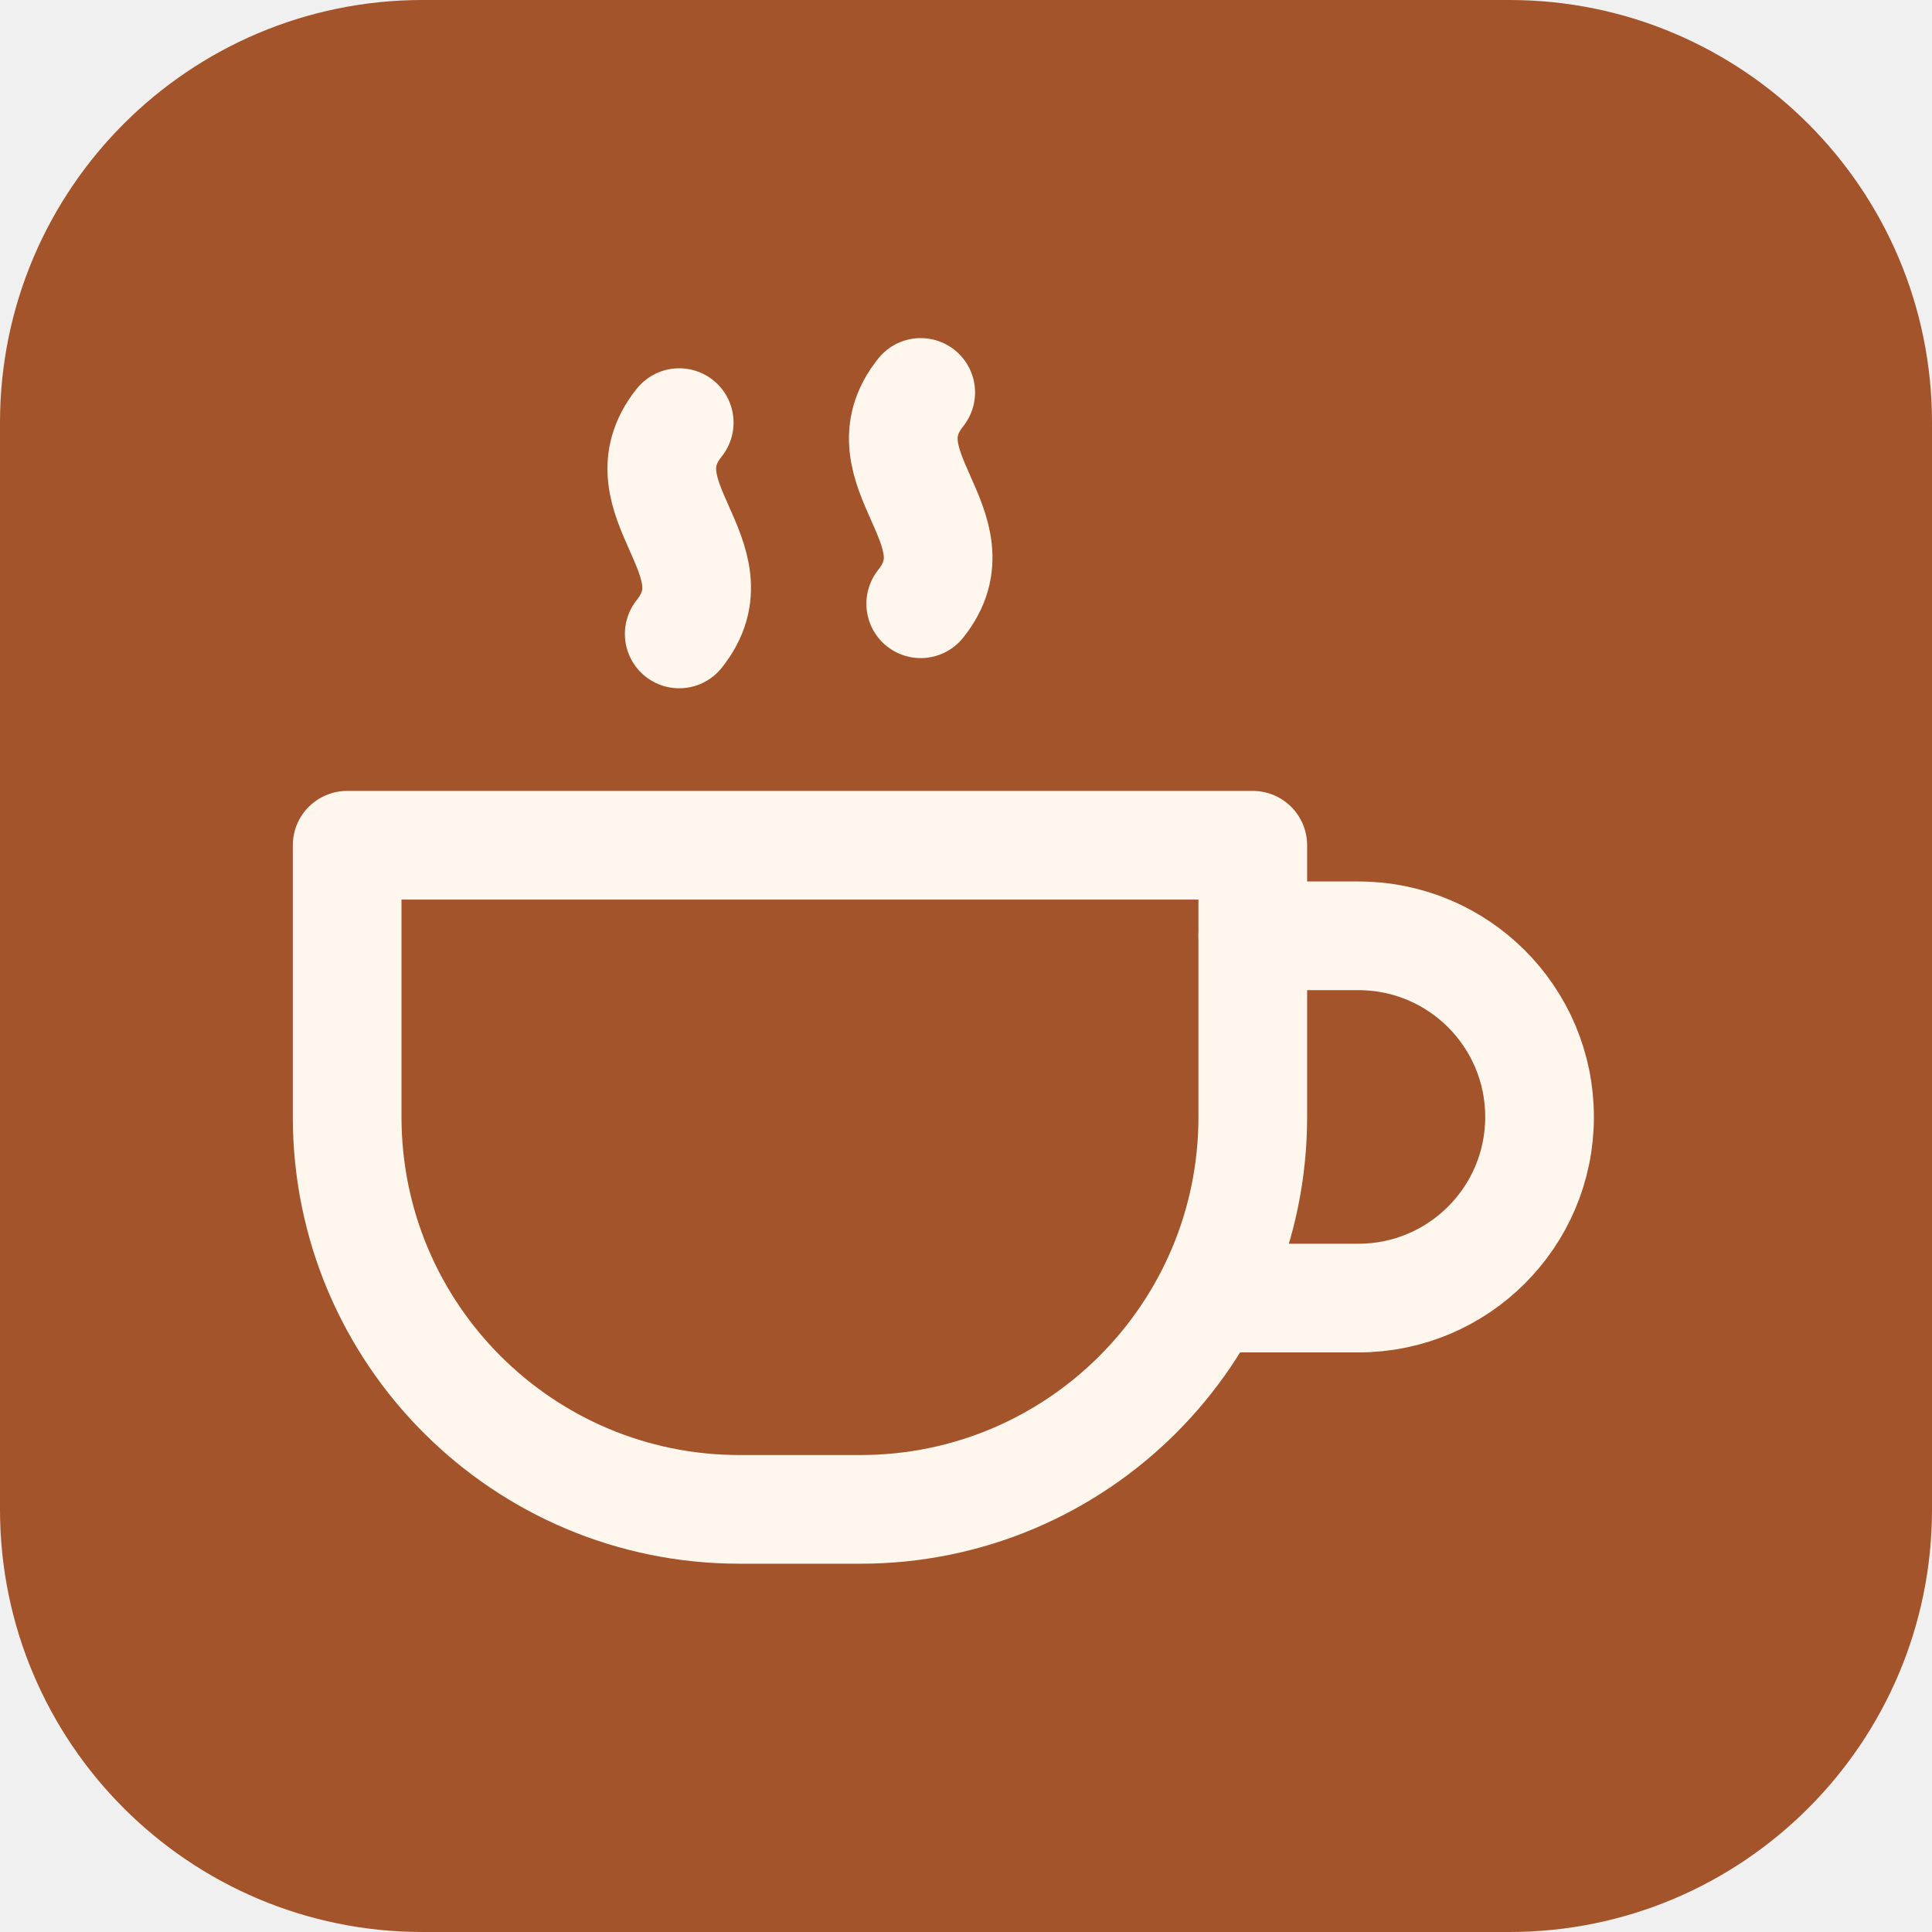
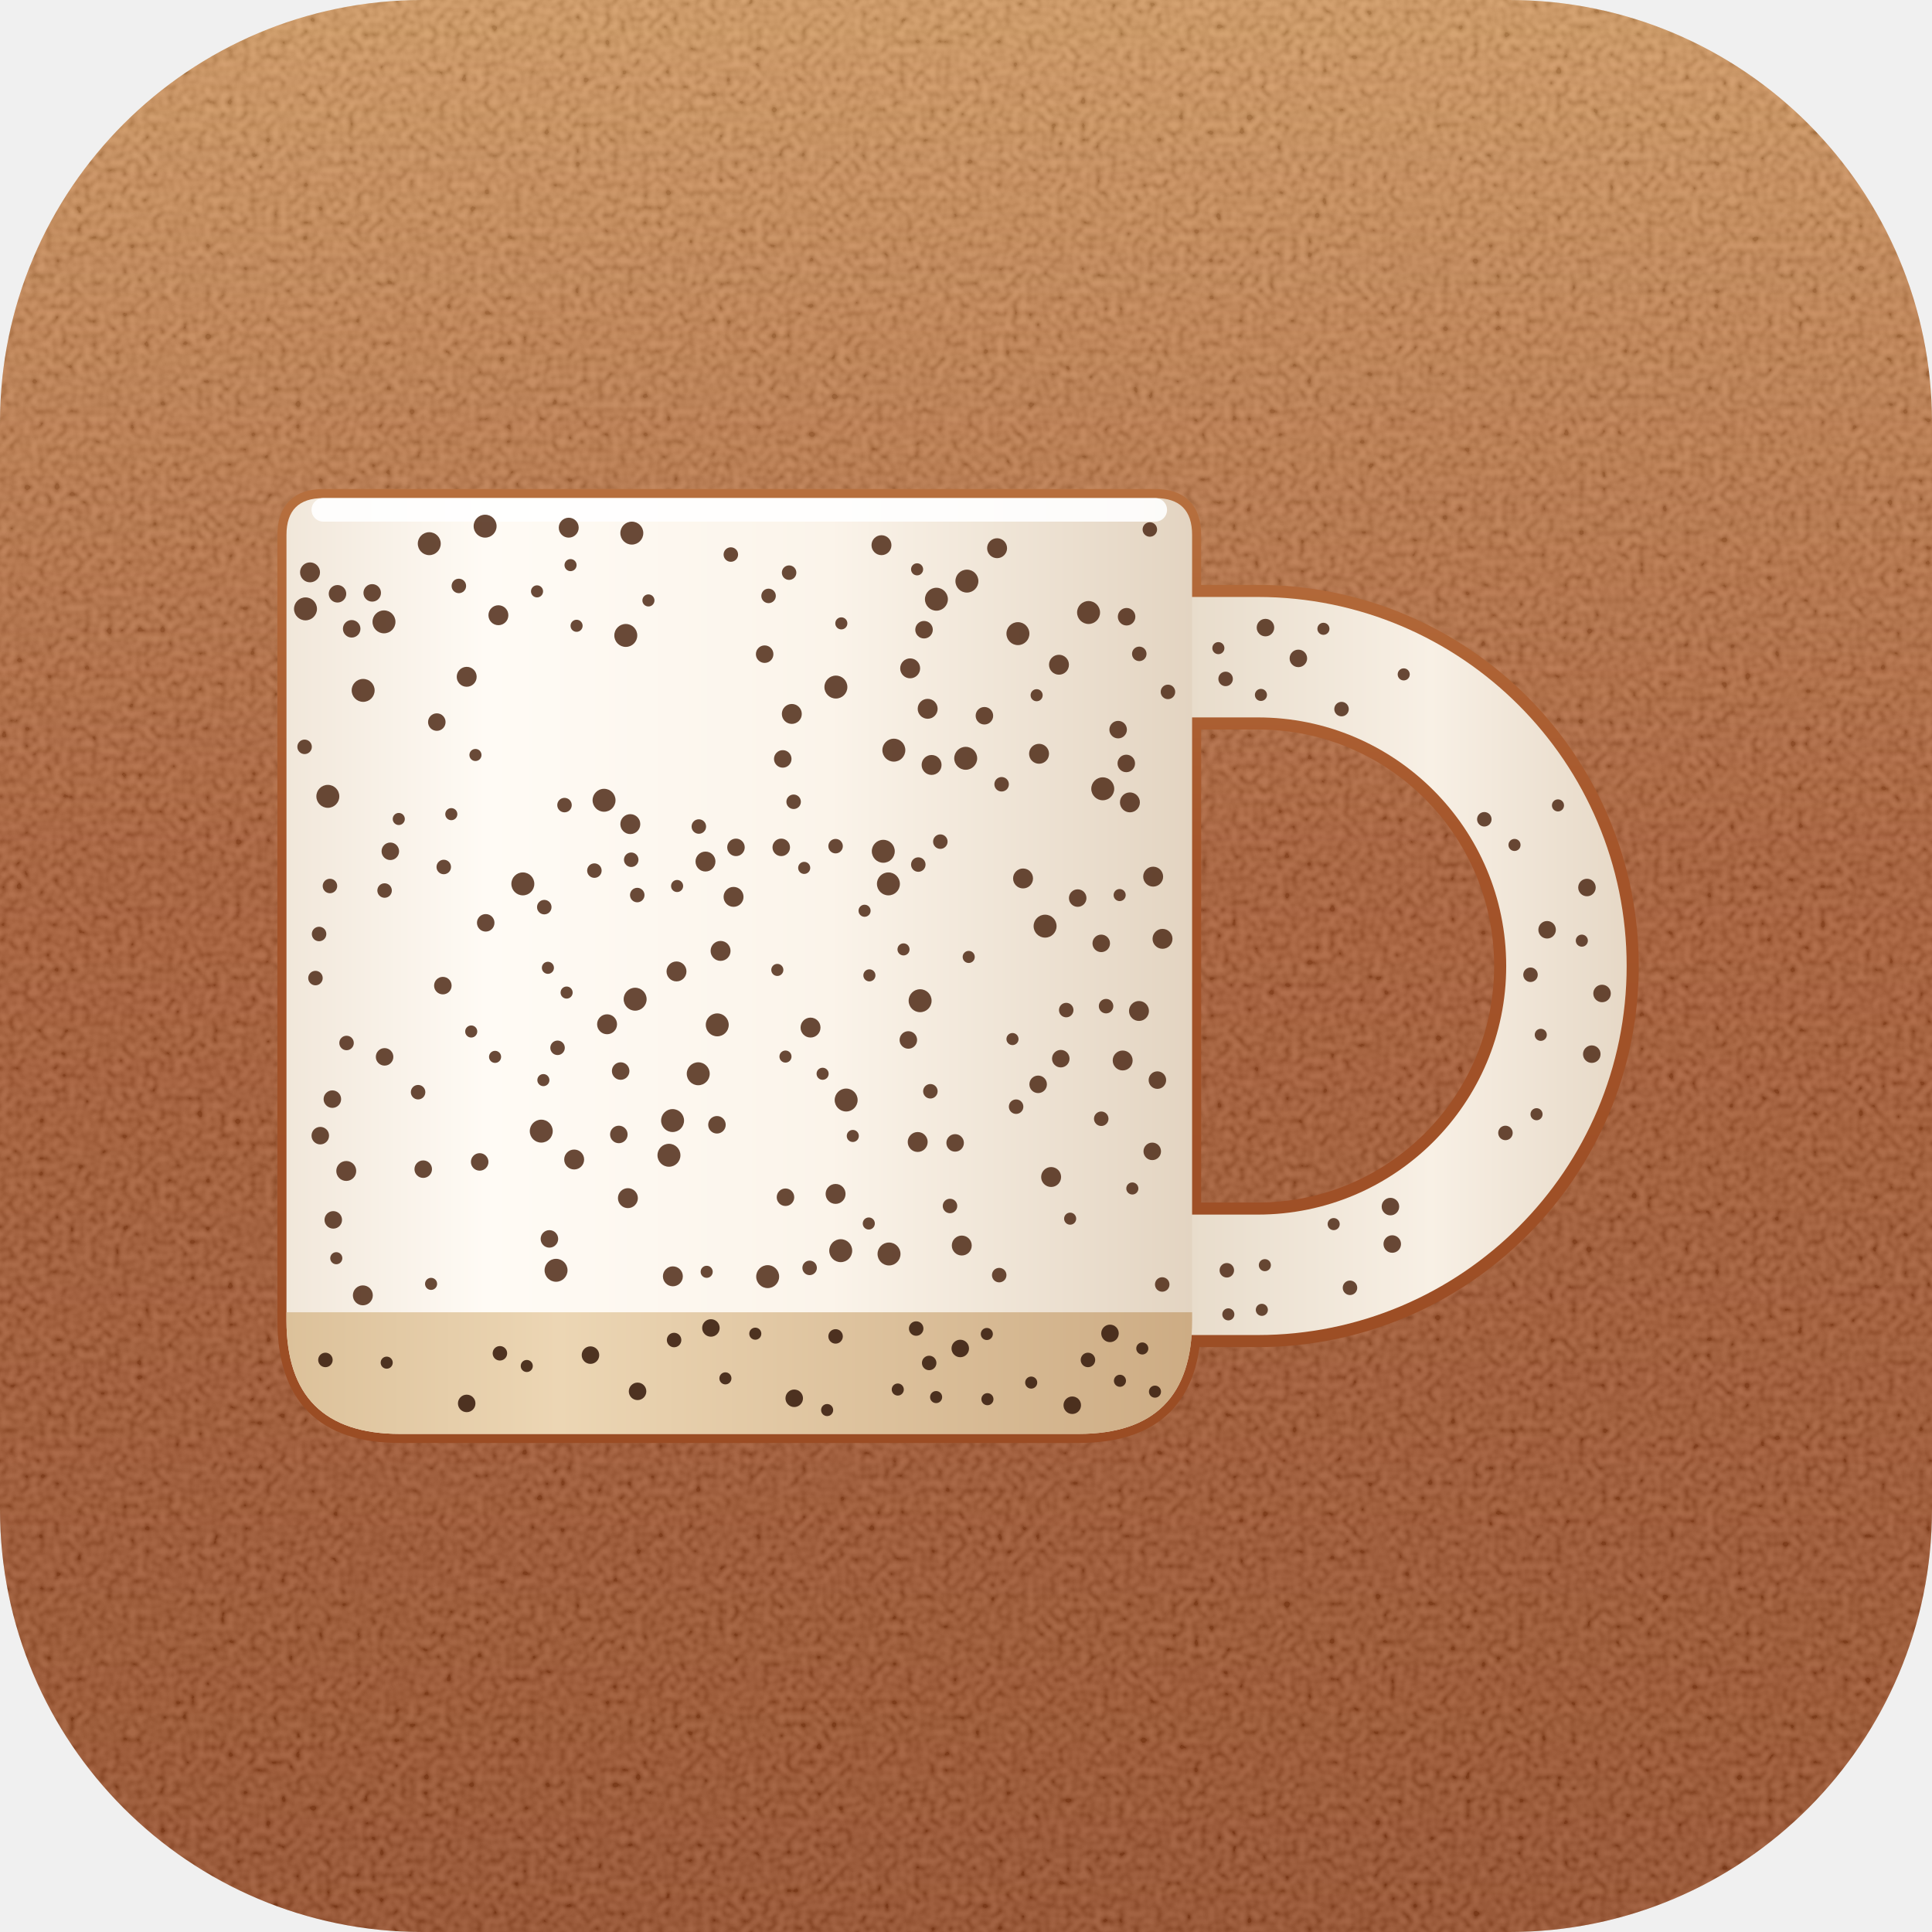
- <svg xmlns="http://www.w3.org/2000/svg" viewBox="0 0 64 64">
-   <rect width="64" height="64" rx="14" fill="#a4542a" />
-   <g transform="translate(0 0) scale(1)">
-     <g transform="translate(-2.5 1)" fill="none" stroke="#fff7ee" stroke-width="3.6" stroke-linecap="round" stroke-linejoin="round">
-       <path d="M14 27h30v9a13 13 0 0 1-13 13h-4a13 13 0 0 1-13-13z" />
-       <path d="M44 30h3.5a6 6 0 0 1 0 12H43" />
-       <path d="M25 13c-2 2.5 2 4.5 0 7M33 12c-2 2.5 2 4.5 0 7" />
+ <svg xmlns="http://www.w3.org/2000/svg" width="64" height="64" viewBox="0 0 64 64">
+   <defs>
+     <linearGradient id="bg" x1="0" y1="64" x2="0" y2="0" gradientUnits="userSpaceOnUse">
+       <stop offset="0" stop-color="#93461f" />
+       <stop offset=".55" stop-color="#a4542a" />
+       <stop offset="1" stop-color="#cf9358" />
+     </linearGradient>
+     <linearGradient id="glaze" x1="9.49" y1="0" x2="39.49" y2="0" gradientUnits="userSpaceOnUse">
+       <stop offset="0" stop-color="#f1e7da" />
+       <stop offset=".22" stop-color="#fffbf5" />
+       <stop offset=".6" stop-color="#fbf4ea" />
+       <stop offset="1" stop-color="#e3d4c1" />
+     </linearGradient>
+     <linearGradient id="hglaze" x1="39.49" y1="0" x2="53.89" y2="0" gradientUnits="userSpaceOnUse">
+       <stop offset="0" stop-color="#e8dccb" />
+       <stop offset=".55" stop-color="#f8f0e5" />
+       <stop offset="1" stop-color="#e6d8c6" />
+     </linearGradient>
+     <linearGradient id="clay" x1="9.49" y1="0" x2="39.49" y2="0" gradientUnits="userSpaceOnUse">
+       <stop offset="0" stop-color="#dcc19a" />
+       <stop offset=".3" stop-color="#ecd6b4" />
+       <stop offset="1" stop-color="#cdac84" />
+     </linearGradient>
+     <filter id="grain" x="0" y="0" width="64" height="64" filterUnits="userSpaceOnUse">
+       <feTurbulence type="fractalNoise" baseFrequency="4" numOctaves="1" stitchTiles="stitch" />
+       <feColorMatrix type="saturate" values="0" />
+       <feComponentTransfer>
+         <feFuncR type="linear" slope="2.4" intercept="-0.7" />
+         <feFuncG type="linear" slope="2.4" intercept="-0.7" />
+         <feFuncB type="linear" slope="2.4" intercept="-0.7" />
+         <feFuncA type="linear" slope="0" intercept="0.17" />
+       </feComponentTransfer>
+       <feComposite in2="SourceGraphic" operator="in" />
+     </filter>
+     <mask id="tile-only" maskUnits="userSpaceOnUse" x="0" y="0" width="64" height="64">
+       <rect width="64" height="64" fill="#fff" />
+       <g>
+         <path d="M9.49 17.72Q9.49 16.5 10.71 16.5H38.27Q39.49 16.5 39.49 17.72V43.74Q39.49 47.5 35.73 47.5H13.25Q9.49 47.5 9.49 43.74z" fill="#000" stroke="#000" stroke-width="0.6" />
+         <path d="M38.49 21.77H41.66A10.23 10.23 0 0 1 41.66 42.23H38.49" fill="none" stroke="#000" stroke-width="4.79" stroke-linecap="round" />
+       </g>
+     </mask>
+   </defs>
+   <rect width="64" height="64" rx="14" fill="url(#bg)" />
+   <g>
+     <path d="M38.49 21.77H41.66A10.23 10.23 0 0 1 41.66 42.23H38.49" fill="none" stroke="url(#hglaze)" stroke-width="3.99" stroke-linecap="round" />
+     <path d="M9.49 17.72Q9.49 16.5 10.71 16.5H38.27Q39.49 16.5 39.49 17.72V43.74Q39.49 47.5 35.73 47.5H13.25Q9.49 47.5 9.49 43.74z" fill="url(#glaze)" />
+     <path d="M9.49 43.47H39.49V43.74Q39.49 47.5 35.73 47.5H13.25Q9.49 47.5 9.49 43.74z" fill="url(#clay)" />
+     <path d="M10.71 16.89H38.27" stroke="#fff" stroke-width="0.78" stroke-linecap="round" opacity=".9" />
+     <g fill="#4f2a16" opacity=".85">
+       <circle cx="28.03" cy="36.44" r="0.38" />
+       <circle cx="10.93" cy="29.35" r="0.24" />
+       <circle cx="28.78" cy="40.53" r="0.20" />
+       <circle cx="20.80" cy="39.69" r="0.33" />
+       <circle cx="25.75" cy="32.13" r="0.20" />
+       <circle cx="31.15" cy="27.88" r="0.24" />
+       <circle cx="36.48" cy="37.06" r="0.24" />
+       <circle cx="32.03" cy="19.25" r="0.38" />
+       <circle cx="27.87" cy="20.65" r="0.20" />
+       <circle cx="38.09" cy="17.54" r="0.24" />
+       <circle cx="37.74" cy="21.66" r="0.24" />
+       <circle cx="18.42" cy="42.08" r="0.38" />
+       <circle cx="35.32" cy="33.46" r="0.24" />
+       <circle cx="37.19" cy="35.13" r="0.33" />
+       <circle cx="18.70" cy="26.67" r="0.24" />
+       <circle cx="37.04" cy="24.17" r="0.29" />
+       <circle cx="18.77" cy="32.88" r="0.20" />
+       <circle cx="27.25" cy="35.57" r="0.20" />
+       <circle cx="19.02" cy="38.41" r="0.33" />
+       <circle cx="30.15" cy="22.14" r="0.33" />
+       <circle cx="30.38" cy="18.86" r="0.20" />
+       <circle cx="37.43" cy="26.58" r="0.33" />
+       <circle cx="10.61" cy="37.62" r="0.29" />
+       <circle cx="23.13" cy="35.57" r="0.38" />
+       <circle cx="31.86" cy="41.26" r="0.33" />
+       <circle cx="20.01" cy="26.51" r="0.38" />
+       <circle cx="17.32" cy="29.28" r="0.38" />
+       <circle cx="31.64" cy="37.86" r="0.29" />
+       <circle cx="11.14" cy="41.68" r="0.20" />
+       <circle cx="16.09" cy="30.57" r="0.29" />
+       <circle cx="36.53" cy="26.13" r="0.38" />
+       <circle cx="12.74" cy="35.01" r="0.29" />
+       <circle cx="15.20" cy="19.41" r="0.24" />
+       <circle cx="30.86" cy="25.34" r="0.33" />
+       <circle cx="38.51" cy="31.10" r="0.33" />
+       <circle cx="11.01" cy="36.41" r="0.29" />
+       <circle cx="33.89" cy="29.10" r="0.33" />
+       <circle cx="14.28" cy="42.53" r="0.20" />
+       <circle cx="33.18" cy="25.98" r="0.24" />
+       <circle cx="13.85" cy="36.18" r="0.24" />
+       <circle cx="28.25" cy="37.63" r="0.20" />
+       <circle cx="14.95" cy="26.97" r="0.20" />
+       <circle cx="34.42" cy="24.97" r="0.33" />
+       <circle cx="36.64" cy="33.33" r="0.24" />
+       <circle cx="38.20" cy="29.04" r="0.33" />
+       <circle cx="36.06" cy="20.29" r="0.38" />
+       <circle cx="37.73" cy="33.49" r="0.33" />
+       <circle cx="35.08" cy="22.02" r="0.33" />
+       <circle cx="17.93" cy="37.47" r="0.38" />
+       <circle cx="20.50" cy="37.58" r="0.29" />
+       <circle cx="30.09" cy="34.45" r="0.29" />
+       <circle cx="20.56" cy="35.48" r="0.29" />
+       <circle cx="38.34" cy="35.78" r="0.29" />
+       <circle cx="28.80" cy="32.31" r="0.20" />
+       <circle cx="23.75" cy="37.26" r="0.29" />
+       <circle cx="29.43" cy="29.28" r="0.38" />
+       <circle cx="20.11" cy="33.93" r="0.33" />
+       <circle cx="35.14" cy="35.07" r="0.29" />
+       <circle cx="25.33" cy="21.67" r="0.29" />
+       <circle cx="37.09" cy="29.65" r="0.20" />
+       <circle cx="30.82" cy="36.15" r="0.24" />
+       <circle cx="27.85" cy="41.43" r="0.38" />
+       <circle cx="29.26" cy="28.20" r="0.38" />
+       <circle cx="26.02" cy="39.66" r="0.29" />
+       <circle cx="14.70" cy="28.72" r="0.24" />
+       <circle cx="16.40" cy="35.01" r="0.20" />
+       <circle cx="38.50" cy="42.55" r="0.24" />
+       <circle cx="11.65" cy="20.83" r="0.29" />
+       <circle cx="25.88" cy="28.07" r="0.29" />
+       <circle cx="21.04" cy="33.10" r="0.38" />
+       <circle cx="37.51" cy="39.37" r="0.20" />
+       <circle cx="29.93" cy="31.45" r="0.20" />
+       <circle cx="25.93" cy="25.14" r="0.29" />
+       <circle cx="26.82" cy="42.00" r="0.24" />
+       <circle cx="22.16" cy="38.27" r="0.38" />
+       <circle cx="20.73" cy="21.05" r="0.38" />
+       <circle cx="21.11" cy="29.65" r="0.24" />
+       <circle cx="10.12" cy="20.17" r="0.38" />
+       <circle cx="36.48" cy="31.25" r="0.29" />
+       <circle cx="20.91" cy="28.48" r="0.24" />
+       <circle cx="24.30" cy="29.71" r="0.33" />
+       <circle cx="14.67" cy="32.65" r="0.29" />
+       <circle cx="24.38" cy="28.07" r="0.29" />
+       <circle cx="37.31" cy="25.29" r="0.29" />
+       <circle cx="14.22" cy="18.01" r="0.38" />
+       <circle cx="26.23" cy="23.65" r="0.33" />
+       <circle cx="32.61" cy="23.71" r="0.29" />
+       <circle cx="34.39" cy="35.92" r="0.29" />
+       <circle cx="23.76" cy="33.95" r="0.38" />
+       <circle cx="35.45" cy="40.37" r="0.20" />
+       <circle cx="31.99" cy="25.12" r="0.38" />
+       <circle cx="30.48" cy="33.15" r="0.38" />
+       <circle cx="10.86" cy="26.38" r="0.38" />
+       <circle cx="26.02" cy="35.00" r="0.20" />
+       <circle cx="22.41" cy="32.18" r="0.33" />
+       <circle cx="34.82" cy="38.99" r="0.33" />
+       <circle cx="15.75" cy="25.01" r="0.20" />
+       <circle cx="18.84" cy="17.48" r="0.33" />
+       <circle cx="26.85" cy="34.04" r="0.33" />
+       <circle cx="23.87" cy="31.50" r="0.33" />
+       <circle cx="17.79" cy="19.59" r="0.20" />
+       <circle cx="29.20" cy="18.06" r="0.33" />
+       <circle cx="34.34" cy="23.03" r="0.20" />
+       <circle cx="30.61" cy="20.86" r="0.29" />
+       <circle cx="30.42" cy="28.64" r="0.24" />
+       <circle cx="27.68" cy="28.03" r="0.24" />
+       <circle cx="12.03" cy="22.87" r="0.38" />
+       <circle cx="13.21" cy="27.13" r="0.20" />
+       <circle cx="18.15" cy="32.06" r="0.20" />
+       <circle cx="31.47" cy="39.95" r="0.24" />
+       <circle cx="29.61" cy="24.85" r="0.38" />
+       <circle cx="38.17" cy="38.14" r="0.29" />
+       <circle cx="23.15" cy="27.38" r="0.24" />
+       <circle cx="12.72" cy="20.60" r="0.38" />
+       <circle cx="23.41" cy="42.13" r="0.20" />
+       <circle cx="33.03" cy="18.16" r="0.33" />
+       <circle cx="16.51" cy="20.38" r="0.33" />
+       <circle cx="33.72" cy="20.99" r="0.38" />
+       <circle cx="30.40" cy="37.83" r="0.33" />
+       <circle cx="14.02" cy="38.73" r="0.29" />
+       <circle cx="34.62" cy="30.68" r="0.38" />
+       <circle cx="38.69" cy="22.92" r="0.24" />
+       <circle cx="21.48" cy="19.89" r="0.20" />
+       <circle cx="15.46" cy="22.42" r="0.33" />
+       <circle cx="35.70" cy="29.75" r="0.29" />
+       <circle cx="22.43" cy="29.35" r="0.20" />
+       <circle cx="15.61" cy="34.17" r="0.20" />
+       <circle cx="20.88" cy="27.30" r="0.33" />
+       <circle cx="14.47" cy="23.92" r="0.29" />
+       <circle cx="33.66" cy="36.66" r="0.24" />
+       <circle cx="11.04" cy="40.41" r="0.29" />
+       <circle cx="37.32" cy="20.43" r="0.29" />
+       <circle cx="18.47" cy="34.71" r="0.24" />
+       <circle cx="12.02" cy="42.91" r="0.33" />
+       <circle cx="29.45" cy="41.54" r="0.38" />
+       <circle cx="10.27" cy="18.96" r="0.33" />
+       <circle cx="30.73" cy="23.48" r="0.33" />
+       <circle cx="12.74" cy="29.50" r="0.24" />
+       <circle cx="28.64" cy="30.17" r="0.20" />
+       <circle cx="11.47" cy="38.79" r="0.33" />
+       <circle cx="18.90" cy="18.72" r="0.20" />
+       <circle cx="22.28" cy="37.12" r="0.38" />
+       <circle cx="19.10" cy="20.73" r="0.20" />
+       <circle cx="33.10" cy="42.24" r="0.24" />
+       <circle cx="18.03" cy="30.05" r="0.24" />
+       <circle cx="12.93" cy="28.20" r="0.29" />
+       <circle cx="10.09" cy="24.74" r="0.24" />
+       <circle cx="26.64" cy="28.75" r="0.20" />
+       <circle cx="32.09" cy="31.70" r="0.20" />
+       <circle cx="10.57" cy="30.94" r="0.24" />
+       <circle cx="10.45" cy="32.40" r="0.24" />
+       <circle cx="31.02" cy="19.85" r="0.38" />
+       <circle cx="19.69" cy="28.84" r="0.24" />
+       <circle cx="23.37" cy="28.54" r="0.33" />
+       <circle cx="11.48" cy="34.55" r="0.24" />
+       <circle cx="25.43" cy="42.29" r="0.38" />
+       <circle cx="16.07" cy="17.43" r="0.38" />
+       <circle cx="15.89" cy="38.49" r="0.29" />
+       <circle cx="26.29" cy="26.56" r="0.24" />
+       <circle cx="33.54" cy="34.42" r="0.20" />
+       <circle cx="24.21" cy="18.37" r="0.24" />
+       <circle cx="18.20" cy="41.04" r="0.29" />
+       <circle cx="25.46" cy="19.74" r="0.24" />
+       <circle cx="20.93" cy="17.66" r="0.38" />
+       <circle cx="26.14" cy="18.97" r="0.24" />
+       <circle cx="12.33" cy="19.64" r="0.29" />
+       <circle cx="27.68" cy="39.55" r="0.33" />
+       <circle cx="18.00" cy="35.78" r="0.20" />
+       <circle cx="11.18" cy="19.67" r="0.29" />
+       <circle cx="27.69" cy="22.76" r="0.38" />
+       <circle cx="22.29" cy="42.28" r="0.33" />
+       <circle cx="44.18" cy="40.55" r="0.20" />
+       <circle cx="49.17" cy="27.14" r="0.24" />
+       <circle cx="52.73" cy="34.92" r="0.29" />
+       <circle cx="41.77" cy="23.02" r="0.20" />
+       <circle cx="40.64" cy="42.08" r="0.24" />
+       <circle cx="53.07" cy="32.91" r="0.29" />
+       <circle cx="50.70" cy="32.29" r="0.24" />
+       <circle cx="46.12" cy="41.21" r="0.29" />
+       <circle cx="50.90" cy="36.91" r="0.20" />
+       <circle cx="40.60" cy="22.49" r="0.24" />
+       <circle cx="44.72" cy="42.66" r="0.24" />
+       <circle cx="41.90" cy="41.91" r="0.20" />
+       <circle cx="40.69" cy="43.54" r="0.20" />
+       <circle cx="50.17" cy="27.99" r="0.20" />
+       <circle cx="51.25" cy="30.80" r="0.29" />
+       <circle cx="46.06" cy="39.97" r="0.29" />
+       <circle cx="51.61" cy="26.68" r="0.20" />
+       <circle cx="44.44" cy="23.49" r="0.24" />
+       <circle cx="41.80" cy="43.39" r="0.20" />
+       <circle cx="41.92" cy="20.79" r="0.29" />
+       <circle cx="43.01" cy="21.81" r="0.29" />
+       <circle cx="51.04" cy="34.28" r="0.20" />
+       <circle cx="49.87" cy="37.53" r="0.24" />
+       <circle cx="52.57" cy="29.40" r="0.29" />
+       <circle cx="40.36" cy="21.47" r="0.20" />
+       <circle cx="52.40" cy="31.16" r="0.20" />
+       <circle cx="46.50" cy="22.34" r="0.20" />
+       <circle cx="43.84" cy="20.83" r="0.20" />
+     </g>
+     <g fill="#3d2112" opacity=".9">
+       <circle cx="21.12" cy="46.09" r="0.29" />
+       <circle cx="35.52" cy="46.55" r="0.29" />
+       <circle cx="19.56" cy="44.89" r="0.29" />
+       <circle cx="37.84" cy="44.67" r="0.20" />
+       <circle cx="16.56" cy="44.83" r="0.24" />
+       <circle cx="32.69" cy="44.19" r="0.20" />
+       <circle cx="12.81" cy="45.14" r="0.20" />
+       <circle cx="26.31" cy="46.32" r="0.29" />
+       <circle cx="30.78" cy="45.15" r="0.24" />
+       <circle cx="24.03" cy="45.66" r="0.20" />
+       <circle cx="27.40" cy="46.71" r="0.20" />
+       <circle cx="22.33" cy="44.39" r="0.24" />
+       <circle cx="29.74" cy="46.03" r="0.20" />
+       <circle cx="25.02" cy="44.18" r="0.20" />
+       <circle cx="34.16" cy="45.80" r="0.20" />
+       <circle cx="32.71" cy="46.35" r="0.20" />
+       <circle cx="27.68" cy="44.27" r="0.24" />
+       <circle cx="31.01" cy="46.28" r="0.20" />
+       <circle cx="37.10" cy="45.74" r="0.20" />
+       <circle cx="15.46" cy="46.49" r="0.29" />
+       <circle cx="31.81" cy="44.67" r="0.29" />
+       <circle cx="23.55" cy="43.99" r="0.29" />
+       <circle cx="10.78" cy="45.05" r="0.24" />
+       <circle cx="36.77" cy="44.17" r="0.29" />
+       <circle cx="30.35" cy="44.01" r="0.24" />
+       <circle cx="38.26" cy="46.10" r="0.20" />
+       <circle cx="36.04" cy="45.05" r="0.24" />
+       <circle cx="17.45" cy="45.25" r="0.20" />
    </g>
  </g>
+   <rect width="64" height="64" rx="14" fill="#000" filter="url(#grain)" mask="url(#tile-only)" />
</svg>
